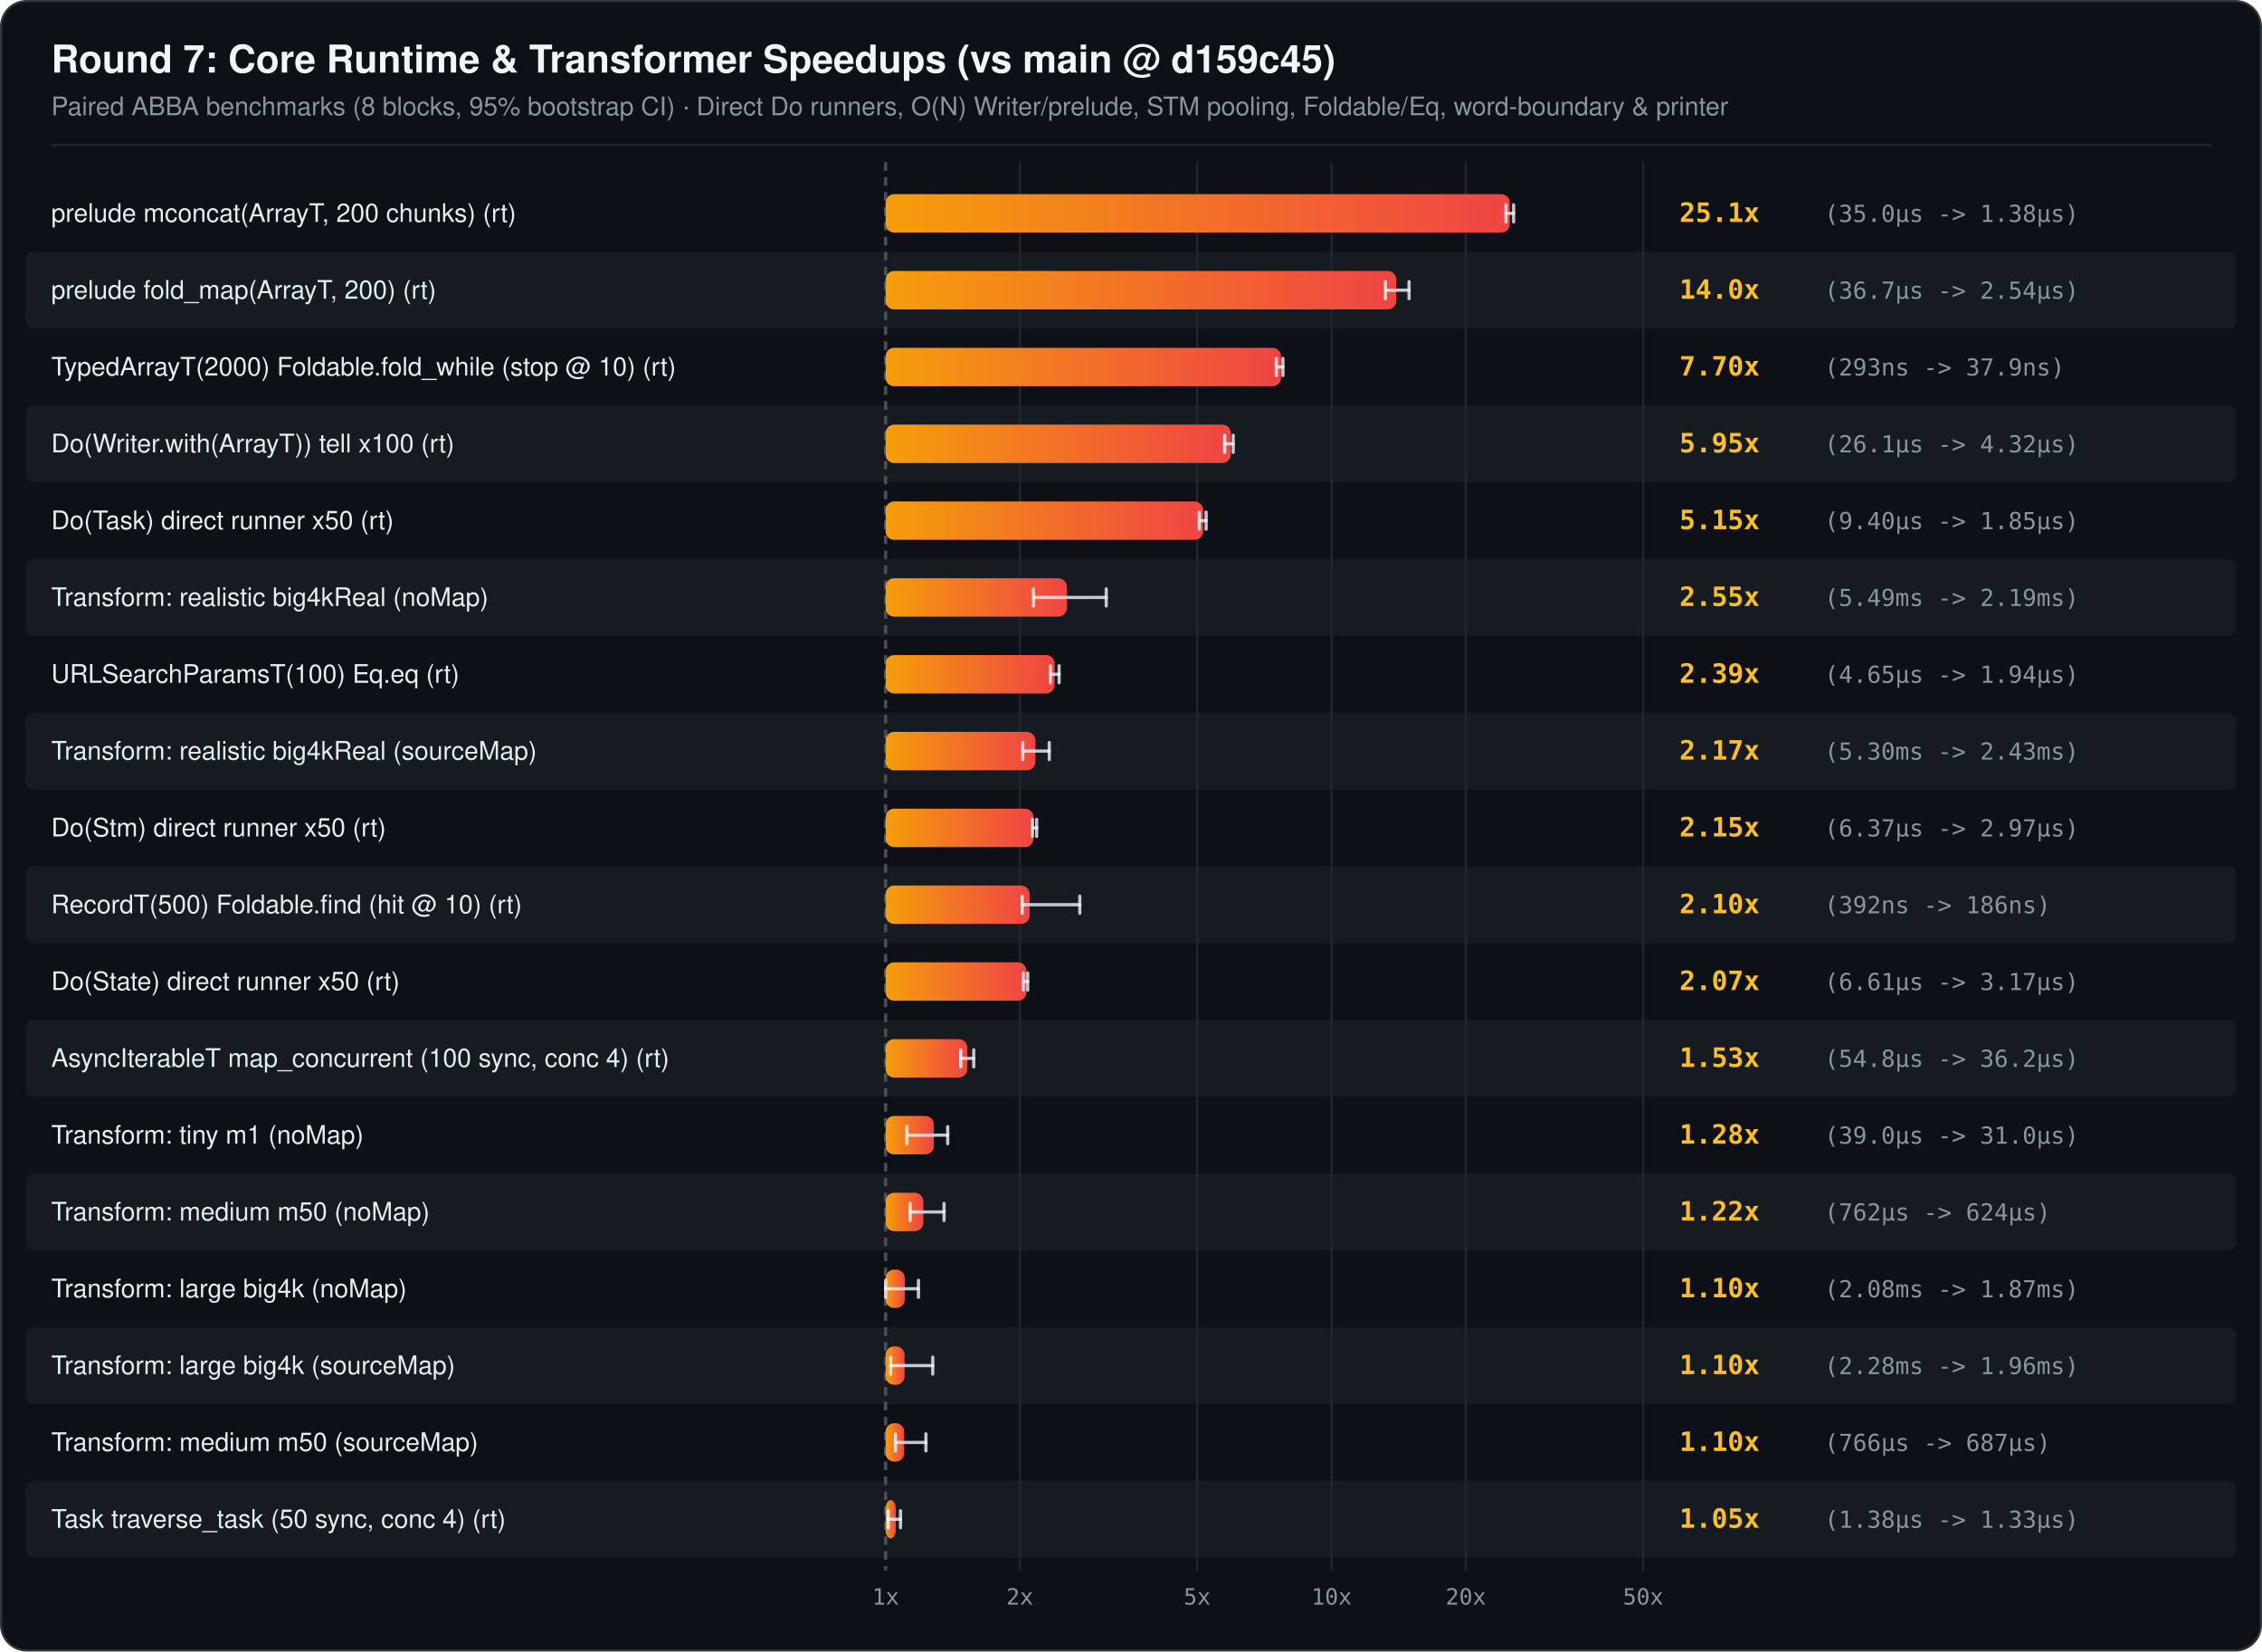
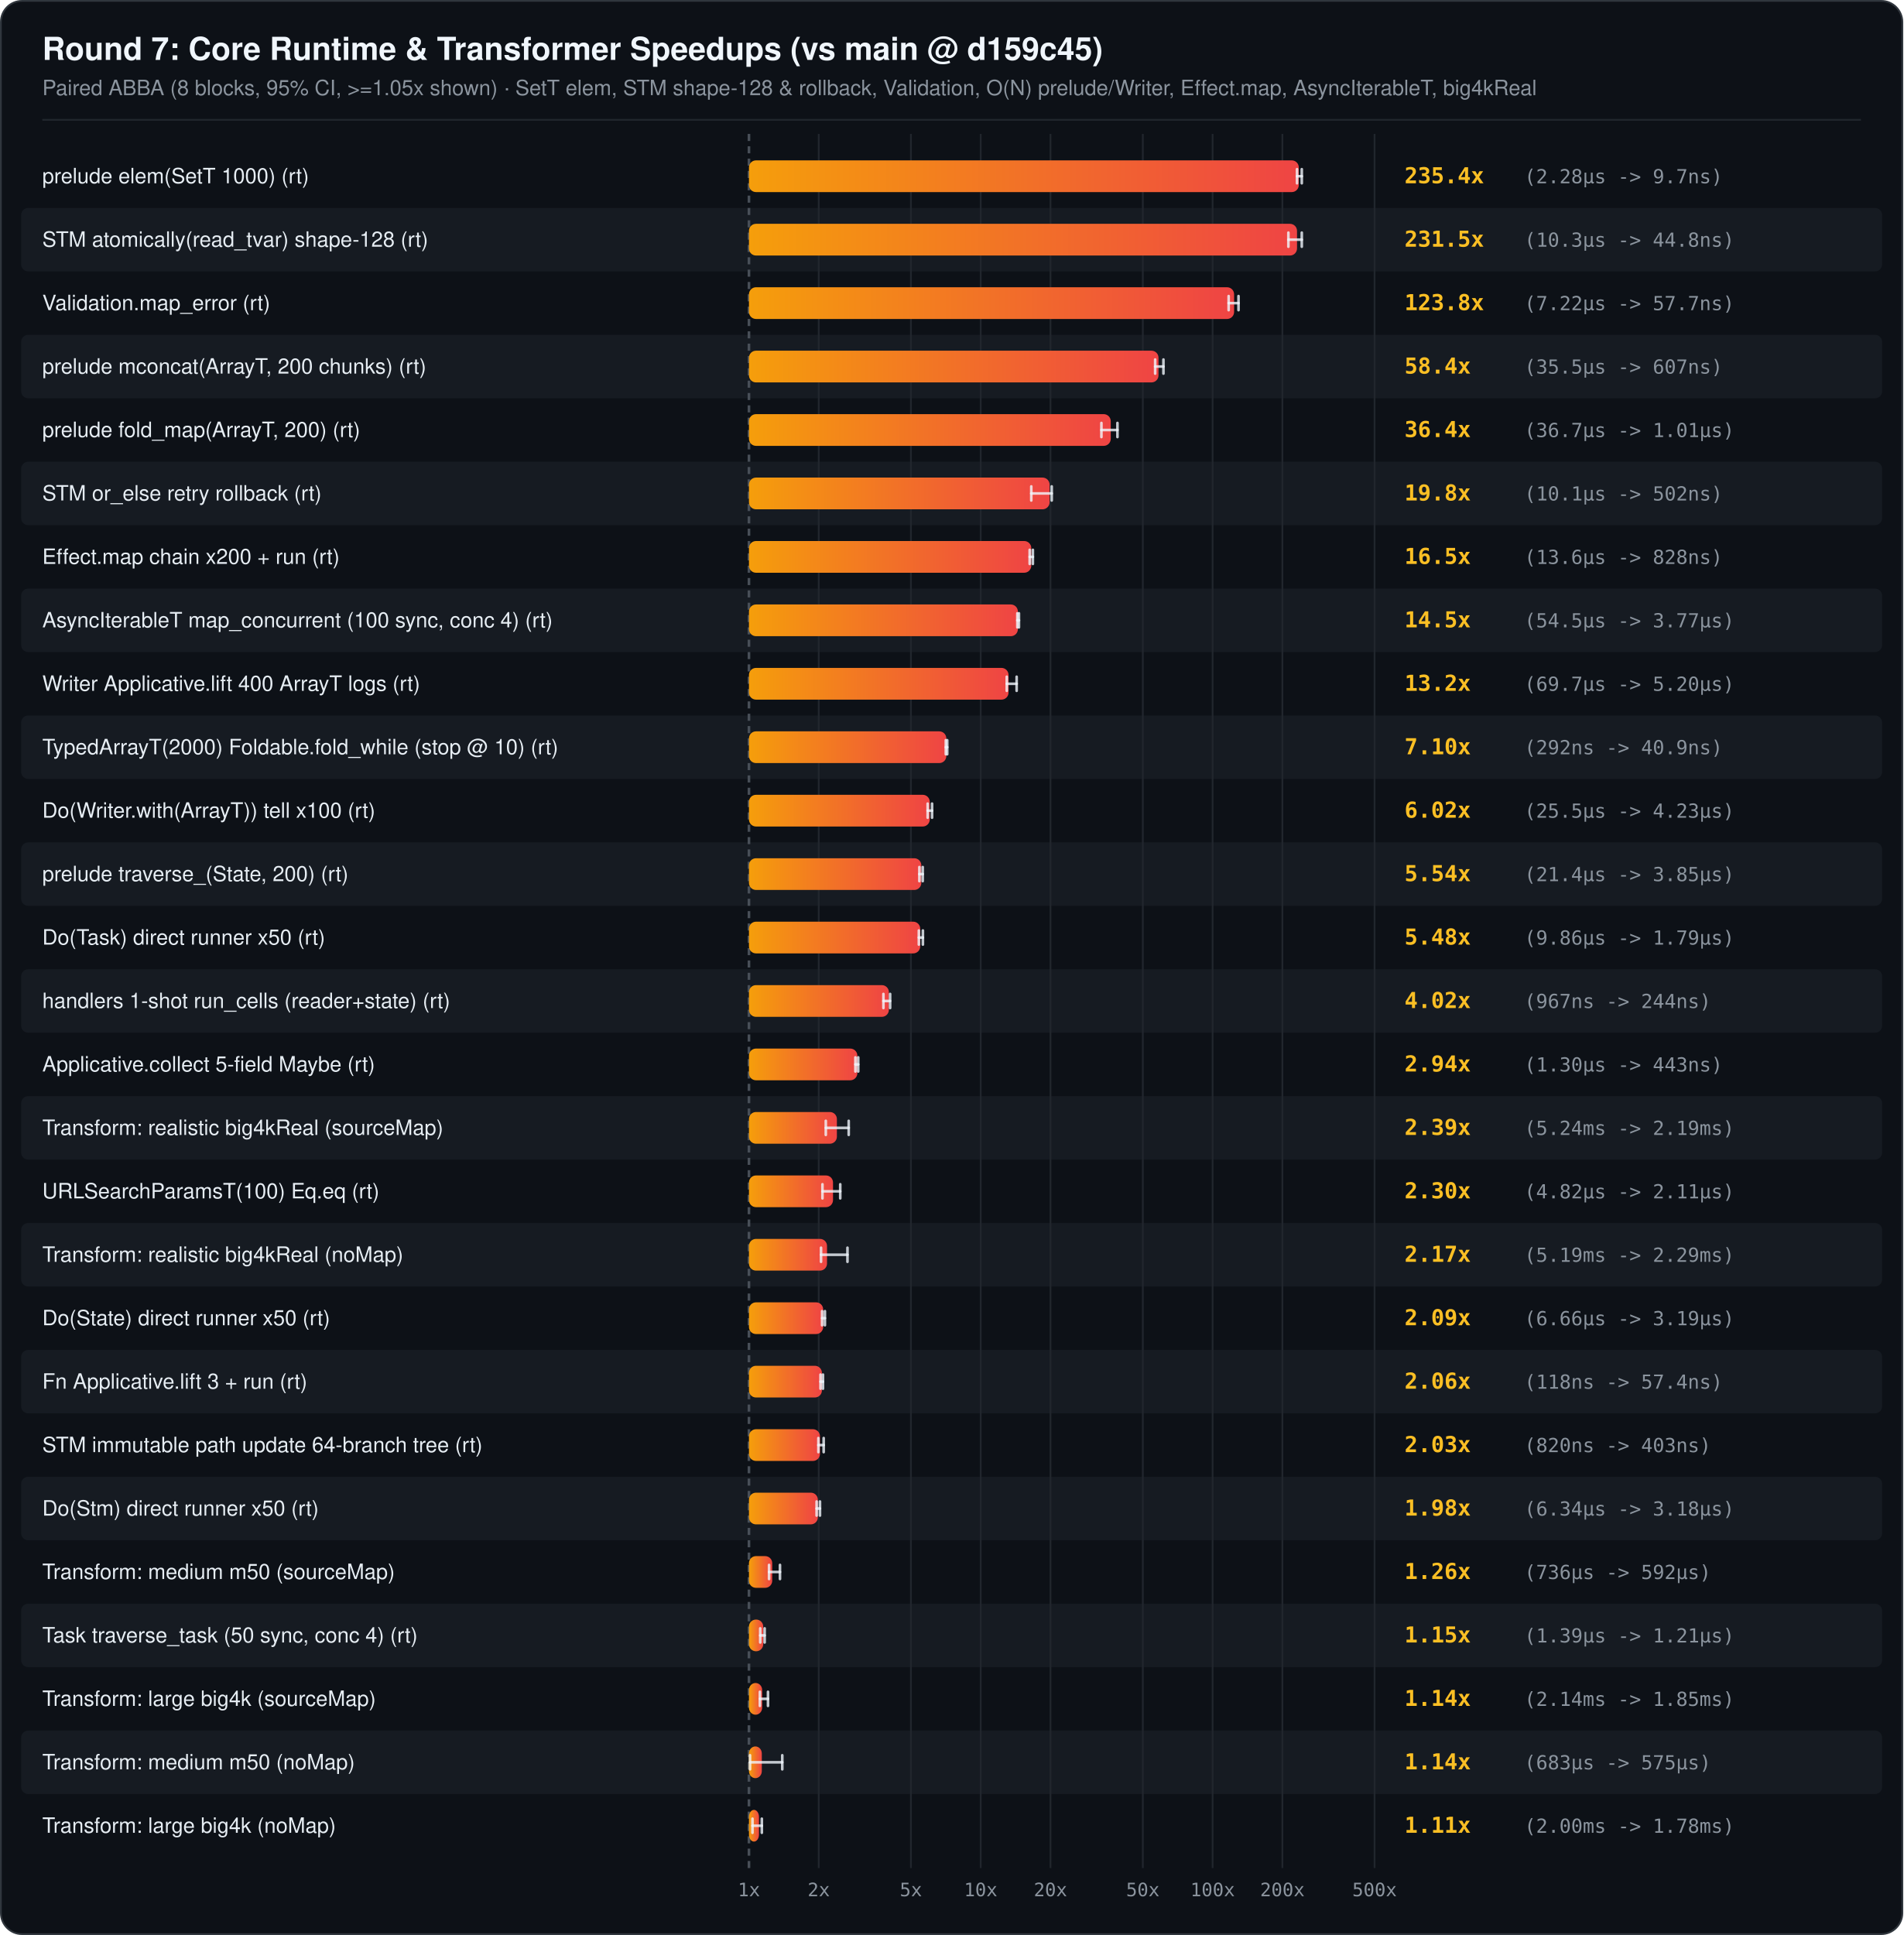
- <svg xmlns="http://www.w3.org/2000/svg" viewBox="0 0 1060 774" width="1060" height="774" role="img" aria-label="Round 7: Core Runtime &amp; Transformer Speedups (vs main @ d159c45)">
+ <svg xmlns="http://www.w3.org/2000/svg" viewBox="0 0 1080 1098" width="1080" height="1098" role="img" aria-label="Round 7: Core Runtime &amp; Transformer Speedups (vs main @ d159c45)">
  <defs>
    <linearGradient id="barGrad" x1="0%" y1="0%" x2="100%" y2="0%">
      <stop offset="0%" stop-color="#f59e0b" />
      <stop offset="100%" stop-color="#ef4444" />
    </linearGradient>
  </defs>
  <style>
  .bg {
    fill: #0d1117;
    stroke: #30363d;
    stroke-width: 1;
  }
  .title {
    font: 700 18px -apple-system, BlinkMacSystemFont, "Segoe UI", Helvetica,
      Arial, sans-serif;
    fill: #f0f6fc;
  }
  .subtitle {
    font: 400 12px -apple-system, BlinkMacSystemFont, "Segoe UI", Helvetica,
      Arial, sans-serif;
    fill: #8b949e;
  }
  .label {
    font: 500 12px -apple-system, BlinkMacSystemFont, "Segoe UI", Helvetica,
      Arial, sans-serif;
    fill: #e6edf3;
  }
  .mult {
    font: 700 12.5px ui-monospace, SFMono-Regular, Menlo, Monaco, Consolas,
      monospace;
    fill: #fbbf24;
  }
  .detail {
    font: 400 11px ui-monospace, SFMono-Regular, Menlo, Monaco, Consolas,
      monospace;
    fill: #8b949e;
  }
  .tick {
    font: 500 10.5px ui-monospace, SFMono-Regular, Menlo, Monaco, Consolas,
      monospace;
    fill: #8b949e;
  }
  .grid {
    stroke: #21262d;
    stroke-width: 1;
  }
  .baseline {
    stroke: #484f58;
    stroke-width: 1.5;
    stroke-dasharray: 4 3;
  }
  .ci {
    stroke: #f0f6fc;
    stroke-width: 1.5;
    stroke-linecap: round;
    opacity: 0.8;
  }
  .row-alt {
    fill: #161b22;
  }
  </style>
-   <rect class="bg" x="0.5" y="0.5" width="1059" height="773" rx="12" />
+   <rect class="bg" x="0.5" y="0.5" width="1079" height="1097" rx="12" />
  <text class="title" x="24" y="34">Round 7: Core Runtime &amp; Transformer Speedups (vs main @ d159c45)</text>
-   <text class="subtitle" x="24" y="54">Paired ABBA benchmarks (8 blocks, 95% bootstrap CI) · Direct Do runners, O(N) Writer/prelude, STM pooling, Foldable/Eq, word-boundary &amp; printer</text>
-   <line x1="24" y1="68" x2="1036" y2="68" stroke="#21262d" stroke-width="1" />
-   <rect class="row-alt" x="12" y="118" width="1036" height="36" rx="4" />
-   <rect class="row-alt" x="12" y="190" width="1036" height="36" rx="4" />
-   <rect class="row-alt" x="12" y="262" width="1036" height="36" rx="4" />
-   <rect class="row-alt" x="12" y="334" width="1036" height="36" rx="4" />
-   <rect class="row-alt" x="12" y="406" width="1036" height="36" rx="4" />
-   <rect class="row-alt" x="12" y="478" width="1036" height="36" rx="4" />
-   <rect class="row-alt" x="12" y="550" width="1036" height="36" rx="4" />
-   <rect class="row-alt" x="12" y="622" width="1036" height="36" rx="4" />
-   <rect class="row-alt" x="12" y="694" width="1036" height="36" rx="4" />
-   <line class="baseline" x1="415.0" y1="76" x2="415.0" y2="736" />
-   <text class="tick" x="415.0" y="752" text-anchor="middle">1x</text>
-   <line class="grid" x1="477.9" y1="76" x2="477.9" y2="736" />
-   <text class="tick" x="477.9" y="752" text-anchor="middle">2x</text>
-   <line class="grid" x1="561.0" y1="76" x2="561.0" y2="736" />
-   <text class="tick" x="561.0" y="752" text-anchor="middle">5x</text>
-   <line class="grid" x1="624.0" y1="76" x2="624.0" y2="736" />
-   <text class="tick" x="624.0" y="752" text-anchor="middle">10x</text>
-   <line class="grid" x1="686.9" y1="76" x2="686.9" y2="736" />
-   <text class="tick" x="686.9" y="752" text-anchor="middle">20x</text>
-   <line class="grid" x1="770.0" y1="76" x2="770.0" y2="736" />
-   <text class="tick" x="770.0" y="752" text-anchor="middle">50x</text>
-   <text class="label" x="24" y="104.0">prelude mconcat(ArrayT, 200 chunks) (rt)</text>
-   <rect x="415" y="91.0" width="292.5" height="18" rx="4" fill="url(#barGrad)" />
-   <line class="ci" x1="705.7" y1="100.0" x2="709.3" y2="100.0" />
-   <line class="ci" x1="705.7" y1="96.0" x2="705.7" y2="104.0" />
-   <line class="ci" x1="709.3" y1="96.0" x2="709.3" y2="104.0" />
-   <text class="mult" x="787" y="104.0">25.1x</text>
-   <text class="detail" x="855" y="104.0">(35.0µs -&gt; 1.38µs)</text>
-   <text class="label" x="24" y="140.0">prelude fold_map(ArrayT, 200) (rt)</text>
-   <rect x="415" y="127.0" width="239.3" height="18" rx="4" fill="url(#barGrad)" />
-   <line class="ci" x1="649.2" y1="136.0" x2="660.3" y2="136.0" />
-   <line class="ci" x1="649.2" y1="132.0" x2="649.2" y2="140.0" />
-   <line class="ci" x1="660.3" y1="132.0" x2="660.3" y2="140.0" />
-   <text class="mult" x="787" y="140.0">14.0x</text>
-   <text class="detail" x="855" y="140.0">(36.7µs -&gt; 2.54µs)</text>
-   <text class="label" x="24" y="176.0">TypedArrayT(2000) Foldable.fold_while (stop @ 10) (rt)</text>
-   <rect x="415" y="163.0" width="185.3" height="18" rx="4" fill="url(#barGrad)" />
-   <line class="ci" x1="598.1" y1="172.0" x2="601.2" y2="172.0" />
-   <line class="ci" x1="598.1" y1="168.0" x2="598.1" y2="176.0" />
-   <line class="ci" x1="601.2" y1="168.0" x2="601.2" y2="176.0" />
-   <text class="mult" x="787" y="176.0">7.70x</text>
-   <text class="detail" x="855" y="176.0">(293ns -&gt; 37.9ns)</text>
-   <text class="label" x="24" y="212.0">Do(Writer.with(ArrayT)) tell x100 (rt)</text>
-   <rect x="415" y="199.0" width="161.8" height="18" rx="4" fill="url(#barGrad)" />
-   <line class="ci" x1="573.9" y1="208.0" x2="577.9" y2="208.0" />
-   <line class="ci" x1="573.9" y1="204.0" x2="573.9" y2="212.0" />
-   <line class="ci" x1="577.9" y1="204.0" x2="577.9" y2="212.0" />
-   <text class="mult" x="787" y="212.0">5.95x</text>
-   <text class="detail" x="855" y="212.0">(26.1µs -&gt; 4.32µs)</text>
-   <text class="label" x="24" y="248.0">Do(Task) direct runner x50 (rt)</text>
-   <rect x="415" y="235.0" width="148.8" height="18" rx="4" fill="url(#barGrad)" />
-   <line class="ci" x1="562.0" y1="244.0" x2="565.2" y2="244.0" />
-   <line class="ci" x1="562.0" y1="240.0" x2="562.0" y2="248.0" />
-   <line class="ci" x1="565.2" y1="240.0" x2="565.2" y2="248.0" />
-   <text class="mult" x="787" y="248.0">5.15x</text>
-   <text class="detail" x="855" y="248.0">(9.40µs -&gt; 1.85µs)</text>
-   <text class="label" x="24" y="284.0">Transform: realistic big4kReal (noMap)</text>
-   <rect x="415" y="271.0" width="84.9" height="18" rx="4" fill="url(#barGrad)" />
-   <line class="ci" x1="484.3" y1="280.0" x2="518.4" y2="280.0" />
-   <line class="ci" x1="484.3" y1="276.0" x2="484.3" y2="284.0" />
-   <line class="ci" x1="518.4" y1="276.0" x2="518.4" y2="284.0" />
-   <text class="mult" x="787" y="284.0">2.55x</text>
-   <text class="detail" x="855" y="284.0">(5.49ms -&gt; 2.19ms)</text>
-   <text class="label" x="24" y="320.0">URLSearchParamsT(100) Eq.eq (rt)</text>
-   <rect x="415" y="307.0" width="79.2" height="18" rx="4" fill="url(#barGrad)" />
-   <line class="ci" x1="492.2" y1="316.0" x2="496.3" y2="316.0" />
-   <line class="ci" x1="492.2" y1="312.0" x2="492.2" y2="320.0" />
-   <line class="ci" x1="496.3" y1="312.0" x2="496.3" y2="320.0" />
-   <text class="mult" x="787" y="320.0">2.39x</text>
-   <text class="detail" x="855" y="320.0">(4.65µs -&gt; 1.94µs)</text>
-   <text class="label" x="24" y="356.0">Transform: realistic big4kReal (sourceMap)</text>
-   <rect x="415" y="343.0" width="70.2" height="18" rx="4" fill="url(#barGrad)" />
-   <line class="ci" x1="479.3" y1="352.0" x2="491.7" y2="352.0" />
-   <line class="ci" x1="479.3" y1="348.0" x2="479.3" y2="356.0" />
-   <line class="ci" x1="491.7" y1="348.0" x2="491.7" y2="356.0" />
-   <text class="mult" x="787" y="356.0">2.17x</text>
-   <text class="detail" x="855" y="356.0">(5.30ms -&gt; 2.43ms)</text>
-   <text class="label" x="24" y="392.0">Do(Stm) direct runner x50 (rt)</text>
-   <rect x="415" y="379.0" width="69.3" height="18" rx="4" fill="url(#barGrad)" />
-   <line class="ci" x1="483.8" y1="388.0" x2="485.8" y2="388.0" />
-   <line class="ci" x1="483.8" y1="384.0" x2="483.8" y2="392.0" />
-   <line class="ci" x1="485.8" y1="384.0" x2="485.8" y2="392.0" />
-   <text class="mult" x="787" y="392.0">2.15x</text>
-   <text class="detail" x="855" y="392.0">(6.37µs -&gt; 2.97µs)</text>
-   <text class="label" x="24" y="428.0">RecordT(500) Foldable.find (hit @ 10) (rt)</text>
-   <rect x="415" y="415.0" width="67.5" height="18" rx="4" fill="url(#barGrad)" />
-   <line class="ci" x1="479.0" y1="424.0" x2="506.0" y2="424.0" />
-   <line class="ci" x1="479.0" y1="420.0" x2="479.0" y2="428.0" />
-   <line class="ci" x1="506.0" y1="420.0" x2="506.0" y2="428.0" />
-   <text class="mult" x="787" y="428.0">2.10x</text>
-   <text class="detail" x="855" y="428.0">(392ns -&gt; 186ns)</text>
-   <text class="label" x="24" y="464.0">Do(State) direct runner x50 (rt)</text>
-   <rect x="415" y="451.0" width="66.0" height="18" rx="4" fill="url(#barGrad)" />
-   <line class="ci" x1="479.5" y1="460.0" x2="481.6" y2="460.0" />
-   <line class="ci" x1="479.5" y1="456.0" x2="479.5" y2="464.0" />
-   <line class="ci" x1="481.6" y1="456.0" x2="481.6" y2="464.0" />
-   <text class="mult" x="787" y="464.0">2.07x</text>
-   <text class="detail" x="855" y="464.0">(6.61µs -&gt; 3.17µs)</text>
-   <text class="label" x="24" y="500.0">AsyncIterableT map_concurrent (100 sync, conc 4) (rt)</text>
-   <rect x="415" y="487.0" width="38.3" height="18" rx="4" fill="url(#barGrad)" />
-   <line class="ci" x1="450.2" y1="496.0" x2="456.3" y2="496.0" />
-   <line class="ci" x1="450.2" y1="492.0" x2="450.2" y2="500.0" />
-   <line class="ci" x1="456.3" y1="492.0" x2="456.3" y2="500.0" />
-   <text class="mult" x="787" y="500.0">1.53x</text>
-   <text class="detail" x="855" y="500.0">(54.8µs -&gt; 36.2µs)</text>
-   <text class="label" x="24" y="536.0">Transform: tiny m1 (noMap)</text>
-   <rect x="415" y="523.0" width="22.6" height="18" rx="4" fill="url(#barGrad)" />
-   <line class="ci" x1="425.0" y1="532.0" x2="444.1" y2="532.0" />
-   <line class="ci" x1="425.0" y1="528.0" x2="425.0" y2="536.0" />
-   <line class="ci" x1="444.1" y1="528.0" x2="444.1" y2="536.0" />
-   <text class="mult" x="787" y="536.0">1.28x</text>
-   <text class="detail" x="855" y="536.0">(39.0µs -&gt; 31.0µs)</text>
-   <text class="label" x="24" y="572.0">Transform: medium m50 (noMap)</text>
-   <rect x="415" y="559.0" width="17.7" height="18" rx="4" fill="url(#barGrad)" />
-   <line class="ci" x1="426.5" y1="568.0" x2="442.4" y2="568.0" />
-   <line class="ci" x1="426.5" y1="564.0" x2="426.5" y2="572.0" />
-   <line class="ci" x1="442.4" y1="564.0" x2="442.4" y2="572.0" />
-   <text class="mult" x="787" y="572.0">1.22x</text>
-   <text class="detail" x="855" y="572.0">(762µs -&gt; 624µs)</text>
-   <text class="label" x="24" y="608.0">Transform: large big4k (noMap)</text>
-   <rect x="415" y="595.0" width="9.0" height="18" rx="4" fill="url(#barGrad)" />
-   <line class="ci" x1="415.0" y1="604.0" x2="430.4" y2="604.0" />
-   <line class="ci" x1="415.0" y1="600.0" x2="415.0" y2="608.0" />
-   <line class="ci" x1="430.4" y1="600.0" x2="430.4" y2="608.0" />
-   <text class="mult" x="787" y="608.0">1.10x</text>
-   <text class="detail" x="855" y="608.0">(2.08ms -&gt; 1.87ms)</text>
-   <text class="label" x="24" y="644.0">Transform: large big4k (sourceMap)</text>
-   <rect x="415" y="631.0" width="8.9" height="18" rx="4" fill="url(#barGrad)" />
-   <line class="ci" x1="417.4" y1="640.0" x2="437.1" y2="640.0" />
-   <line class="ci" x1="417.4" y1="636.0" x2="417.4" y2="644.0" />
-   <line class="ci" x1="437.1" y1="636.0" x2="437.1" y2="644.0" />
-   <text class="mult" x="787" y="644.0">1.10x</text>
-   <text class="detail" x="855" y="644.0">(2.28ms -&gt; 1.96ms)</text>
-   <text class="label" x="24" y="680.0">Transform: medium m50 (sourceMap)</text>
-   <rect x="415" y="667.0" width="8.7" height="18" rx="4" fill="url(#barGrad)" />
-   <line class="ci" x1="419.6" y1="676.0" x2="433.9" y2="676.0" />
-   <line class="ci" x1="419.6" y1="672.0" x2="419.6" y2="680.0" />
-   <line class="ci" x1="433.9" y1="672.0" x2="433.9" y2="680.0" />
-   <text class="mult" x="787" y="680.0">1.10x</text>
-   <text class="detail" x="855" y="680.0">(766µs -&gt; 687µs)</text>
-   <text class="label" x="24" y="716.0">Task traverse_task (50 sync, conc 4) (rt)</text>
-   <rect x="415" y="703.0" width="4.8" height="18" rx="4" fill="url(#barGrad)" />
-   <line class="ci" x1="416.2" y1="712.0" x2="422.0" y2="712.0" />
-   <line class="ci" x1="416.2" y1="708.0" x2="416.2" y2="716.0" />
-   <line class="ci" x1="422.0" y1="708.0" x2="422.0" y2="716.0" />
-   <text class="mult" x="787" y="716.0">1.05x</text>
-   <text class="detail" x="855" y="716.0">(1.38µs -&gt; 1.33µs)</text>
+   <text class="subtitle" x="24" y="54">Paired ABBA (8 blocks, 95% CI, &gt;=1.05x shown) · SetT elem, STM shape-128 &amp; rollback, Validation, O(N) prelude/Writer, Effect.map, AsyncIterableT, big4kReal</text>
+   <line x1="24" y1="68" x2="1056" y2="68" stroke="#21262d" stroke-width="1" />
+   <rect class="row-alt" x="12" y="118" width="1056" height="36" rx="4" />
+   <rect class="row-alt" x="12" y="190" width="1056" height="36" rx="4" />
+   <rect class="row-alt" x="12" y="262" width="1056" height="36" rx="4" />
+   <rect class="row-alt" x="12" y="334" width="1056" height="36" rx="4" />
+   <rect class="row-alt" x="12" y="406" width="1056" height="36" rx="4" />
+   <rect class="row-alt" x="12" y="478" width="1056" height="36" rx="4" />
+   <rect class="row-alt" x="12" y="550" width="1056" height="36" rx="4" />
+   <rect class="row-alt" x="12" y="622" width="1056" height="36" rx="4" />
+   <rect class="row-alt" x="12" y="694" width="1056" height="36" rx="4" />
+   <rect class="row-alt" x="12" y="766" width="1056" height="36" rx="4" />
+   <rect class="row-alt" x="12" y="838" width="1056" height="36" rx="4" />
+   <rect class="row-alt" x="12" y="910" width="1056" height="36" rx="4" />
+   <rect class="row-alt" x="12" y="982" width="1056" height="36" rx="4" />
+   <line class="baseline" x1="425.0" y1="76" x2="425.0" y2="1060" />
+   <text class="tick" x="425.0" y="1076" text-anchor="middle">1x</text>
+   <line class="grid" x1="464.6" y1="76" x2="464.6" y2="1060" />
+   <text class="tick" x="464.6" y="1076" text-anchor="middle">2x</text>
+   <line class="grid" x1="516.9" y1="76" x2="516.9" y2="1060" />
+   <text class="tick" x="516.9" y="1076" text-anchor="middle">5x</text>
+   <line class="grid" x1="556.5" y1="76" x2="556.5" y2="1060" />
+   <text class="tick" x="556.5" y="1076" text-anchor="middle">10x</text>
+   <line class="grid" x1="596.1" y1="76" x2="596.1" y2="1060" />
+   <text class="tick" x="596.1" y="1076" text-anchor="middle">20x</text>
+   <line class="grid" x1="648.5" y1="76" x2="648.5" y2="1060" />
+   <text class="tick" x="648.5" y="1076" text-anchor="middle">50x</text>
+   <line class="grid" x1="688.1" y1="76" x2="688.1" y2="1060" />
+   <text class="tick" x="688.1" y="1076" text-anchor="middle">100x</text>
+   <line class="grid" x1="727.7" y1="76" x2="727.7" y2="1060" />
+   <text class="tick" x="727.7" y="1076" text-anchor="middle">200x</text>
+   <line class="grid" x1="780.0" y1="76" x2="780.0" y2="1060" />
+   <text class="tick" x="780.0" y="1076" text-anchor="middle">500x</text>
+   <text class="label" x="24" y="104.0">prelude elem(SetT 1000) (rt)</text>
+   <rect x="425" y="91.0" width="312.0" height="18" rx="4" fill="url(#barGrad)" />
+   <line class="ci" x1="736.0" y1="100.0" x2="738.7" y2="100.0" />
+   <line class="ci" x1="736.0" y1="96.0" x2="736.0" y2="104.0" />
+   <line class="ci" x1="738.7" y1="96.0" x2="738.7" y2="104.0" />
+   <text class="mult" x="797" y="104.0">235.4x</text>
+   <text class="detail" x="865" y="104.0">(2.28µs -&gt; 9.7ns)</text>
+   <text class="label" x="24" y="140.0">STM atomically(read_tvar) shape-128 (rt)</text>
+   <rect x="425" y="127.0" width="311.0" height="18" rx="4" fill="url(#barGrad)" />
+   <line class="ci" x1="731.1" y1="136.0" x2="738.7" y2="136.0" />
+   <line class="ci" x1="731.1" y1="132.0" x2="731.1" y2="140.0" />
+   <line class="ci" x1="738.7" y1="132.0" x2="738.7" y2="140.0" />
+   <text class="mult" x="797" y="140.0">231.5x</text>
+   <text class="detail" x="865" y="140.0">(10.3µs -&gt; 44.8ns)</text>
+   <text class="label" x="24" y="176.0">Validation.map_error (rt)</text>
+   <rect x="425" y="163.0" width="275.3" height="18" rx="4" fill="url(#barGrad)" />
+   <line class="ci" x1="697.2" y1="172.0" x2="702.8" y2="172.0" />
+   <line class="ci" x1="697.2" y1="168.0" x2="697.2" y2="176.0" />
+   <line class="ci" x1="702.8" y1="168.0" x2="702.8" y2="176.0" />
+   <text class="mult" x="797" y="176.0">123.8x</text>
+   <text class="detail" x="865" y="176.0">(7.22µs -&gt; 57.7ns)</text>
+   <text class="label" x="24" y="212.0">prelude mconcat(ArrayT, 200 chunks) (rt)</text>
+   <rect x="425" y="199.0" width="232.4" height="18" rx="4" fill="url(#barGrad)" />
+   <line class="ci" x1="655.5" y1="208.0" x2="660.2" y2="208.0" />
+   <line class="ci" x1="655.5" y1="204.0" x2="655.5" y2="212.0" />
+   <line class="ci" x1="660.2" y1="204.0" x2="660.2" y2="212.0" />
+   <text class="mult" x="797" y="212.0">58.4x</text>
+   <text class="detail" x="865" y="212.0">(35.5µs -&gt; 607ns)</text>
+   <text class="label" x="24" y="248.0">prelude fold_map(ArrayT, 200) (rt)</text>
+   <rect x="425" y="235.0" width="205.3" height="18" rx="4" fill="url(#barGrad)" />
+   <line class="ci" x1="625.0" y1="244.0" x2="634.1" y2="244.0" />
+   <line class="ci" x1="625.0" y1="240.0" x2="625.0" y2="248.0" />
+   <line class="ci" x1="634.1" y1="240.0" x2="634.1" y2="248.0" />
+   <text class="mult" x="797" y="248.0">36.4x</text>
+   <text class="detail" x="865" y="248.0">(36.7µs -&gt; 1.01µs)</text>
+   <text class="label" x="24" y="284.0">STM or_else retry rollback (rt)</text>
+   <rect x="425" y="271.0" width="170.6" height="18" rx="4" fill="url(#barGrad)" />
+   <line class="ci" x1="585.2" y1="280.0" x2="596.8" y2="280.0" />
+   <line class="ci" x1="585.2" y1="276.0" x2="585.2" y2="284.0" />
+   <line class="ci" x1="596.8" y1="276.0" x2="596.8" y2="284.0" />
+   <text class="mult" x="797" y="284.0">19.8x</text>
+   <text class="detail" x="865" y="284.0">(10.1µs -&gt; 502ns)</text>
+   <text class="label" x="24" y="320.0">Effect.map chain x200 + run (rt)</text>
+   <rect x="425" y="307.0" width="160.2" height="18" rx="4" fill="url(#barGrad)" />
+   <line class="ci" x1="584.3" y1="316.0" x2="586.1" y2="316.0" />
+   <line class="ci" x1="584.3" y1="312.0" x2="584.3" y2="320.0" />
+   <line class="ci" x1="586.1" y1="312.0" x2="586.1" y2="320.0" />
+   <text class="mult" x="797" y="320.0">16.5x</text>
+   <text class="detail" x="865" y="320.0">(13.6µs -&gt; 828ns)</text>
+   <text class="label" x="24" y="356.0">AsyncIterableT map_concurrent (100 sync, conc 4) (rt)</text>
+   <rect x="425" y="343.0" width="152.6" height="18" rx="4" fill="url(#barGrad)" />
+   <line class="ci" x1="577.3" y1="352.0" x2="578.2" y2="352.0" />
+   <line class="ci" x1="577.3" y1="348.0" x2="577.3" y2="356.0" />
+   <line class="ci" x1="578.2" y1="348.0" x2="578.2" y2="356.0" />
+   <text class="mult" x="797" y="356.0">14.5x</text>
+   <text class="detail" x="865" y="356.0">(54.5µs -&gt; 3.77µs)</text>
+   <text class="label" x="24" y="392.0">Writer Applicative.lift 400 ArrayT logs (rt)</text>
+   <rect x="425" y="379.0" width="147.3" height="18" rx="4" fill="url(#barGrad)" />
+   <line class="ci" x1="571.3" y1="388.0" x2="576.9" y2="388.0" />
+   <line class="ci" x1="571.3" y1="384.0" x2="571.3" y2="392.0" />
+   <line class="ci" x1="576.9" y1="384.0" x2="576.9" y2="392.0" />
+   <text class="mult" x="797" y="392.0">13.2x</text>
+   <text class="detail" x="865" y="392.0">(69.7µs -&gt; 5.20µs)</text>
+   <text class="label" x="24" y="428.0">TypedArrayT(2000) Foldable.fold_while (stop @ 10) (rt)</text>
+   <rect x="425" y="415.0" width="112.0" height="18" rx="4" fill="url(#barGrad)" />
+   <line class="ci" x1="536.7" y1="424.0" x2="537.5" y2="424.0" />
+   <line class="ci" x1="536.7" y1="420.0" x2="536.7" y2="428.0" />
+   <line class="ci" x1="537.5" y1="420.0" x2="537.5" y2="428.0" />
+   <text class="mult" x="797" y="428.0">7.10x</text>
+   <text class="detail" x="865" y="428.0">(292ns -&gt; 40.9ns)</text>
+   <text class="label" x="24" y="464.0">Do(Writer.with(ArrayT)) tell x100 (rt)</text>
+   <rect x="425" y="451.0" width="102.6" height="18" rx="4" fill="url(#barGrad)" />
+   <line class="ci" x1="526.4" y1="460.0" x2="528.9" y2="460.0" />
+   <line class="ci" x1="526.4" y1="456.0" x2="526.4" y2="464.0" />
+   <line class="ci" x1="528.9" y1="456.0" x2="528.9" y2="464.0" />
+   <text class="mult" x="797" y="464.0">6.02x</text>
+   <text class="detail" x="865" y="464.0">(25.5µs -&gt; 4.23µs)</text>
+   <text class="label" x="24" y="500.0">prelude traverse_(State, 200) (rt)</text>
+   <rect x="425" y="487.0" width="97.8" height="18" rx="4" fill="url(#barGrad)" />
+   <line class="ci" x1="521.7" y1="496.0" x2="523.6" y2="496.0" />
+   <line class="ci" x1="521.7" y1="492.0" x2="521.7" y2="500.0" />
+   <line class="ci" x1="523.6" y1="492.0" x2="523.6" y2="500.0" />
+   <text class="mult" x="797" y="500.0">5.54x</text>
+   <text class="detail" x="865" y="500.0">(21.4µs -&gt; 3.85µs)</text>
+   <text class="label" x="24" y="536.0">Do(Task) direct runner x50 (rt)</text>
+   <rect x="425" y="523.0" width="97.2" height="18" rx="4" fill="url(#barGrad)" />
+   <line class="ci" x1="521.4" y1="532.0" x2="523.7" y2="532.0" />
+   <line class="ci" x1="521.4" y1="528.0" x2="521.4" y2="536.0" />
+   <line class="ci" x1="523.7" y1="528.0" x2="523.7" y2="536.0" />
+   <text class="mult" x="797" y="536.0">5.48x</text>
+   <text class="detail" x="865" y="536.0">(9.86µs -&gt; 1.79µs)</text>
+   <text class="label" x="24" y="572.0">handlers 1-shot run_cells (reader+state) (rt)</text>
+   <rect x="425" y="559.0" width="79.4" height="18" rx="4" fill="url(#barGrad)" />
+   <line class="ci" x1="501.3" y1="568.0" x2="505.1" y2="568.0" />
+   <line class="ci" x1="501.3" y1="564.0" x2="501.3" y2="572.0" />
+   <line class="ci" x1="505.1" y1="564.0" x2="505.1" y2="572.0" />
+   <text class="mult" x="797" y="572.0">4.02x</text>
+   <text class="detail" x="865" y="572.0">(967ns -&gt; 244ns)</text>
+   <text class="label" x="24" y="608.0">Applicative.collect 5-field Maybe (rt)</text>
+   <rect x="425" y="595.0" width="61.5" height="18" rx="4" fill="url(#barGrad)" />
+   <line class="ci" x1="485.4" y1="604.0" x2="487.0" y2="604.0" />
+   <line class="ci" x1="485.4" y1="600.0" x2="485.4" y2="608.0" />
+   <line class="ci" x1="487.0" y1="600.0" x2="487.0" y2="608.0" />
+   <text class="mult" x="797" y="608.0">2.94x</text>
+   <text class="detail" x="865" y="608.0">(1.30µs -&gt; 443ns)</text>
+   <text class="label" x="24" y="644.0">Transform: realistic big4kReal (sourceMap)</text>
+   <rect x="425" y="631.0" width="49.9" height="18" rx="4" fill="url(#barGrad)" />
+   <line class="ci" x1="468.6" y1="640.0" x2="481.6" y2="640.0" />
+   <line class="ci" x1="468.6" y1="636.0" x2="468.6" y2="644.0" />
+   <line class="ci" x1="481.6" y1="636.0" x2="481.6" y2="644.0" />
+   <text class="mult" x="797" y="644.0">2.39x</text>
+   <text class="detail" x="865" y="644.0">(5.24ms -&gt; 2.19ms)</text>
+   <text class="label" x="24" y="680.0">URLSearchParamsT(100) Eq.eq (rt)</text>
+   <rect x="425" y="667.0" width="47.7" height="18" rx="4" fill="url(#barGrad)" />
+   <line class="ci" x1="466.7" y1="676.0" x2="476.8" y2="676.0" />
+   <line class="ci" x1="466.7" y1="672.0" x2="466.7" y2="680.0" />
+   <line class="ci" x1="476.8" y1="672.0" x2="476.8" y2="680.0" />
+   <text class="mult" x="797" y="680.0">2.30x</text>
+   <text class="detail" x="865" y="680.0">(4.82µs -&gt; 2.11µs)</text>
+   <text class="label" x="24" y="716.0">Transform: realistic big4kReal (noMap)</text>
+   <rect x="425" y="703.0" width="44.3" height="18" rx="4" fill="url(#barGrad)" />
+   <line class="ci" x1="465.9" y1="712.0" x2="480.9" y2="712.0" />
+   <line class="ci" x1="465.9" y1="708.0" x2="465.9" y2="716.0" />
+   <line class="ci" x1="480.9" y1="708.0" x2="480.9" y2="716.0" />
+   <text class="mult" x="797" y="716.0">2.17x</text>
+   <text class="detail" x="865" y="716.0">(5.19ms -&gt; 2.29ms)</text>
+   <text class="label" x="24" y="752.0">Do(State) direct runner x50 (rt)</text>
+   <rect x="425" y="739.0" width="42.1" height="18" rx="4" fill="url(#barGrad)" />
+   <line class="ci" x1="466.5" y1="748.0" x2="468.1" y2="748.0" />
+   <line class="ci" x1="466.5" y1="744.0" x2="466.5" y2="752.0" />
+   <line class="ci" x1="468.1" y1="744.0" x2="468.1" y2="752.0" />
+   <text class="mult" x="797" y="752.0">2.09x</text>
+   <text class="detail" x="865" y="752.0">(6.66µs -&gt; 3.19µs)</text>
+   <text class="label" x="24" y="788.0">Fn Applicative.lift 3 + run (rt)</text>
+   <rect x="425" y="775.0" width="41.4" height="18" rx="4" fill="url(#barGrad)" />
+   <line class="ci" x1="465.6" y1="784.0" x2="467.0" y2="784.0" />
+   <line class="ci" x1="465.6" y1="780.0" x2="465.6" y2="788.0" />
+   <line class="ci" x1="467.0" y1="780.0" x2="467.0" y2="788.0" />
+   <text class="mult" x="797" y="788.0">2.06x</text>
+   <text class="detail" x="865" y="788.0">(118ns -&gt; 57.4ns)</text>
+   <text class="label" x="24" y="824.0">STM immutable path update 64-branch tree (rt)</text>
+   <rect x="425" y="811.0" width="40.3" height="18" rx="4" fill="url(#barGrad)" />
+   <line class="ci" x1="464.4" y1="820.0" x2="467.4" y2="820.0" />
+   <line class="ci" x1="464.4" y1="816.0" x2="464.4" y2="824.0" />
+   <line class="ci" x1="467.4" y1="816.0" x2="467.4" y2="824.0" />
+   <text class="mult" x="797" y="824.0">2.03x</text>
+   <text class="detail" x="865" y="824.0">(820ns -&gt; 403ns)</text>
+   <text class="label" x="24" y="860.0">Do(Stm) direct runner x50 (rt)</text>
+   <rect x="425" y="847.0" width="39.1" height="18" rx="4" fill="url(#barGrad)" />
+   <line class="ci" x1="463.4" y1="856.0" x2="465.3" y2="856.0" />
+   <line class="ci" x1="463.4" y1="852.0" x2="463.4" y2="860.0" />
+   <line class="ci" x1="465.3" y1="852.0" x2="465.3" y2="860.0" />
+   <text class="mult" x="797" y="860.0">1.98x</text>
+   <text class="detail" x="865" y="860.0">(6.34µs -&gt; 3.18µs)</text>
+   <text class="label" x="24" y="896.0">Transform: medium m50 (sourceMap)</text>
+   <rect x="425" y="883.0" width="13.2" height="18" rx="4" fill="url(#barGrad)" />
+   <line class="ci" x1="436.4" y1="892.0" x2="442.6" y2="892.0" />
+   <line class="ci" x1="436.4" y1="888.0" x2="436.4" y2="896.0" />
+   <line class="ci" x1="442.6" y1="888.0" x2="442.6" y2="896.0" />
+   <text class="mult" x="797" y="896.0">1.26x</text>
+   <text class="detail" x="865" y="896.0">(736µs -&gt; 592µs)</text>
+   <text class="label" x="24" y="932.0">Task traverse_task (50 sync, conc 4) (rt)</text>
+   <rect x="425" y="919.0" width="8.1" height="18" rx="4" fill="url(#barGrad)" />
+   <line class="ci" x1="431.4" y1="928.0" x2="433.9" y2="928.0" />
+   <line class="ci" x1="431.4" y1="924.0" x2="431.4" y2="932.0" />
+   <line class="ci" x1="433.9" y1="924.0" x2="433.9" y2="932.0" />
+   <text class="mult" x="797" y="932.0">1.15x</text>
+   <text class="detail" x="865" y="932.0">(1.39µs -&gt; 1.21µs)</text>
+   <text class="label" x="24" y="968.0">Transform: large big4k (sourceMap)</text>
+   <rect x="425" y="955.0" width="7.5" height="18" rx="4" fill="url(#barGrad)" />
+   <line class="ci" x1="431.2" y1="964.0" x2="435.8" y2="964.0" />
+   <line class="ci" x1="431.2" y1="960.0" x2="431.2" y2="968.0" />
+   <line class="ci" x1="435.8" y1="960.0" x2="435.8" y2="968.0" />
+   <text class="mult" x="797" y="968.0">1.14x</text>
+   <text class="detail" x="865" y="968.0">(2.14ms -&gt; 1.85ms)</text>
+   <text class="label" x="24" y="1004.0">Transform: medium m50 (noMap)</text>
+   <rect x="425" y="991.0" width="7.3" height="18" rx="4" fill="url(#barGrad)" />
+   <line class="ci" x1="425.6" y1="1000.0" x2="443.9" y2="1000.0" />
+   <line class="ci" x1="425.6" y1="996.0" x2="425.6" y2="1004.0" />
+   <line class="ci" x1="443.9" y1="996.0" x2="443.9" y2="1004.0" />
+   <text class="mult" x="797" y="1004.0">1.14x</text>
+   <text class="detail" x="865" y="1004.0">(683µs -&gt; 575µs)</text>
+   <text class="label" x="24" y="1040.0">Transform: large big4k (noMap)</text>
+   <rect x="425" y="1027.0" width="5.7" height="18" rx="4" fill="url(#barGrad)" />
+   <line class="ci" x1="427.0" y1="1036.0" x2="432.3" y2="1036.0" />
+   <line class="ci" x1="427.0" y1="1032.0" x2="427.0" y2="1040.0" />
+   <line class="ci" x1="432.3" y1="1032.0" x2="432.3" y2="1040.0" />
+   <text class="mult" x="797" y="1040.0">1.11x</text>
+   <text class="detail" x="865" y="1040.0">(2.00ms -&gt; 1.78ms)</text>
</svg>
